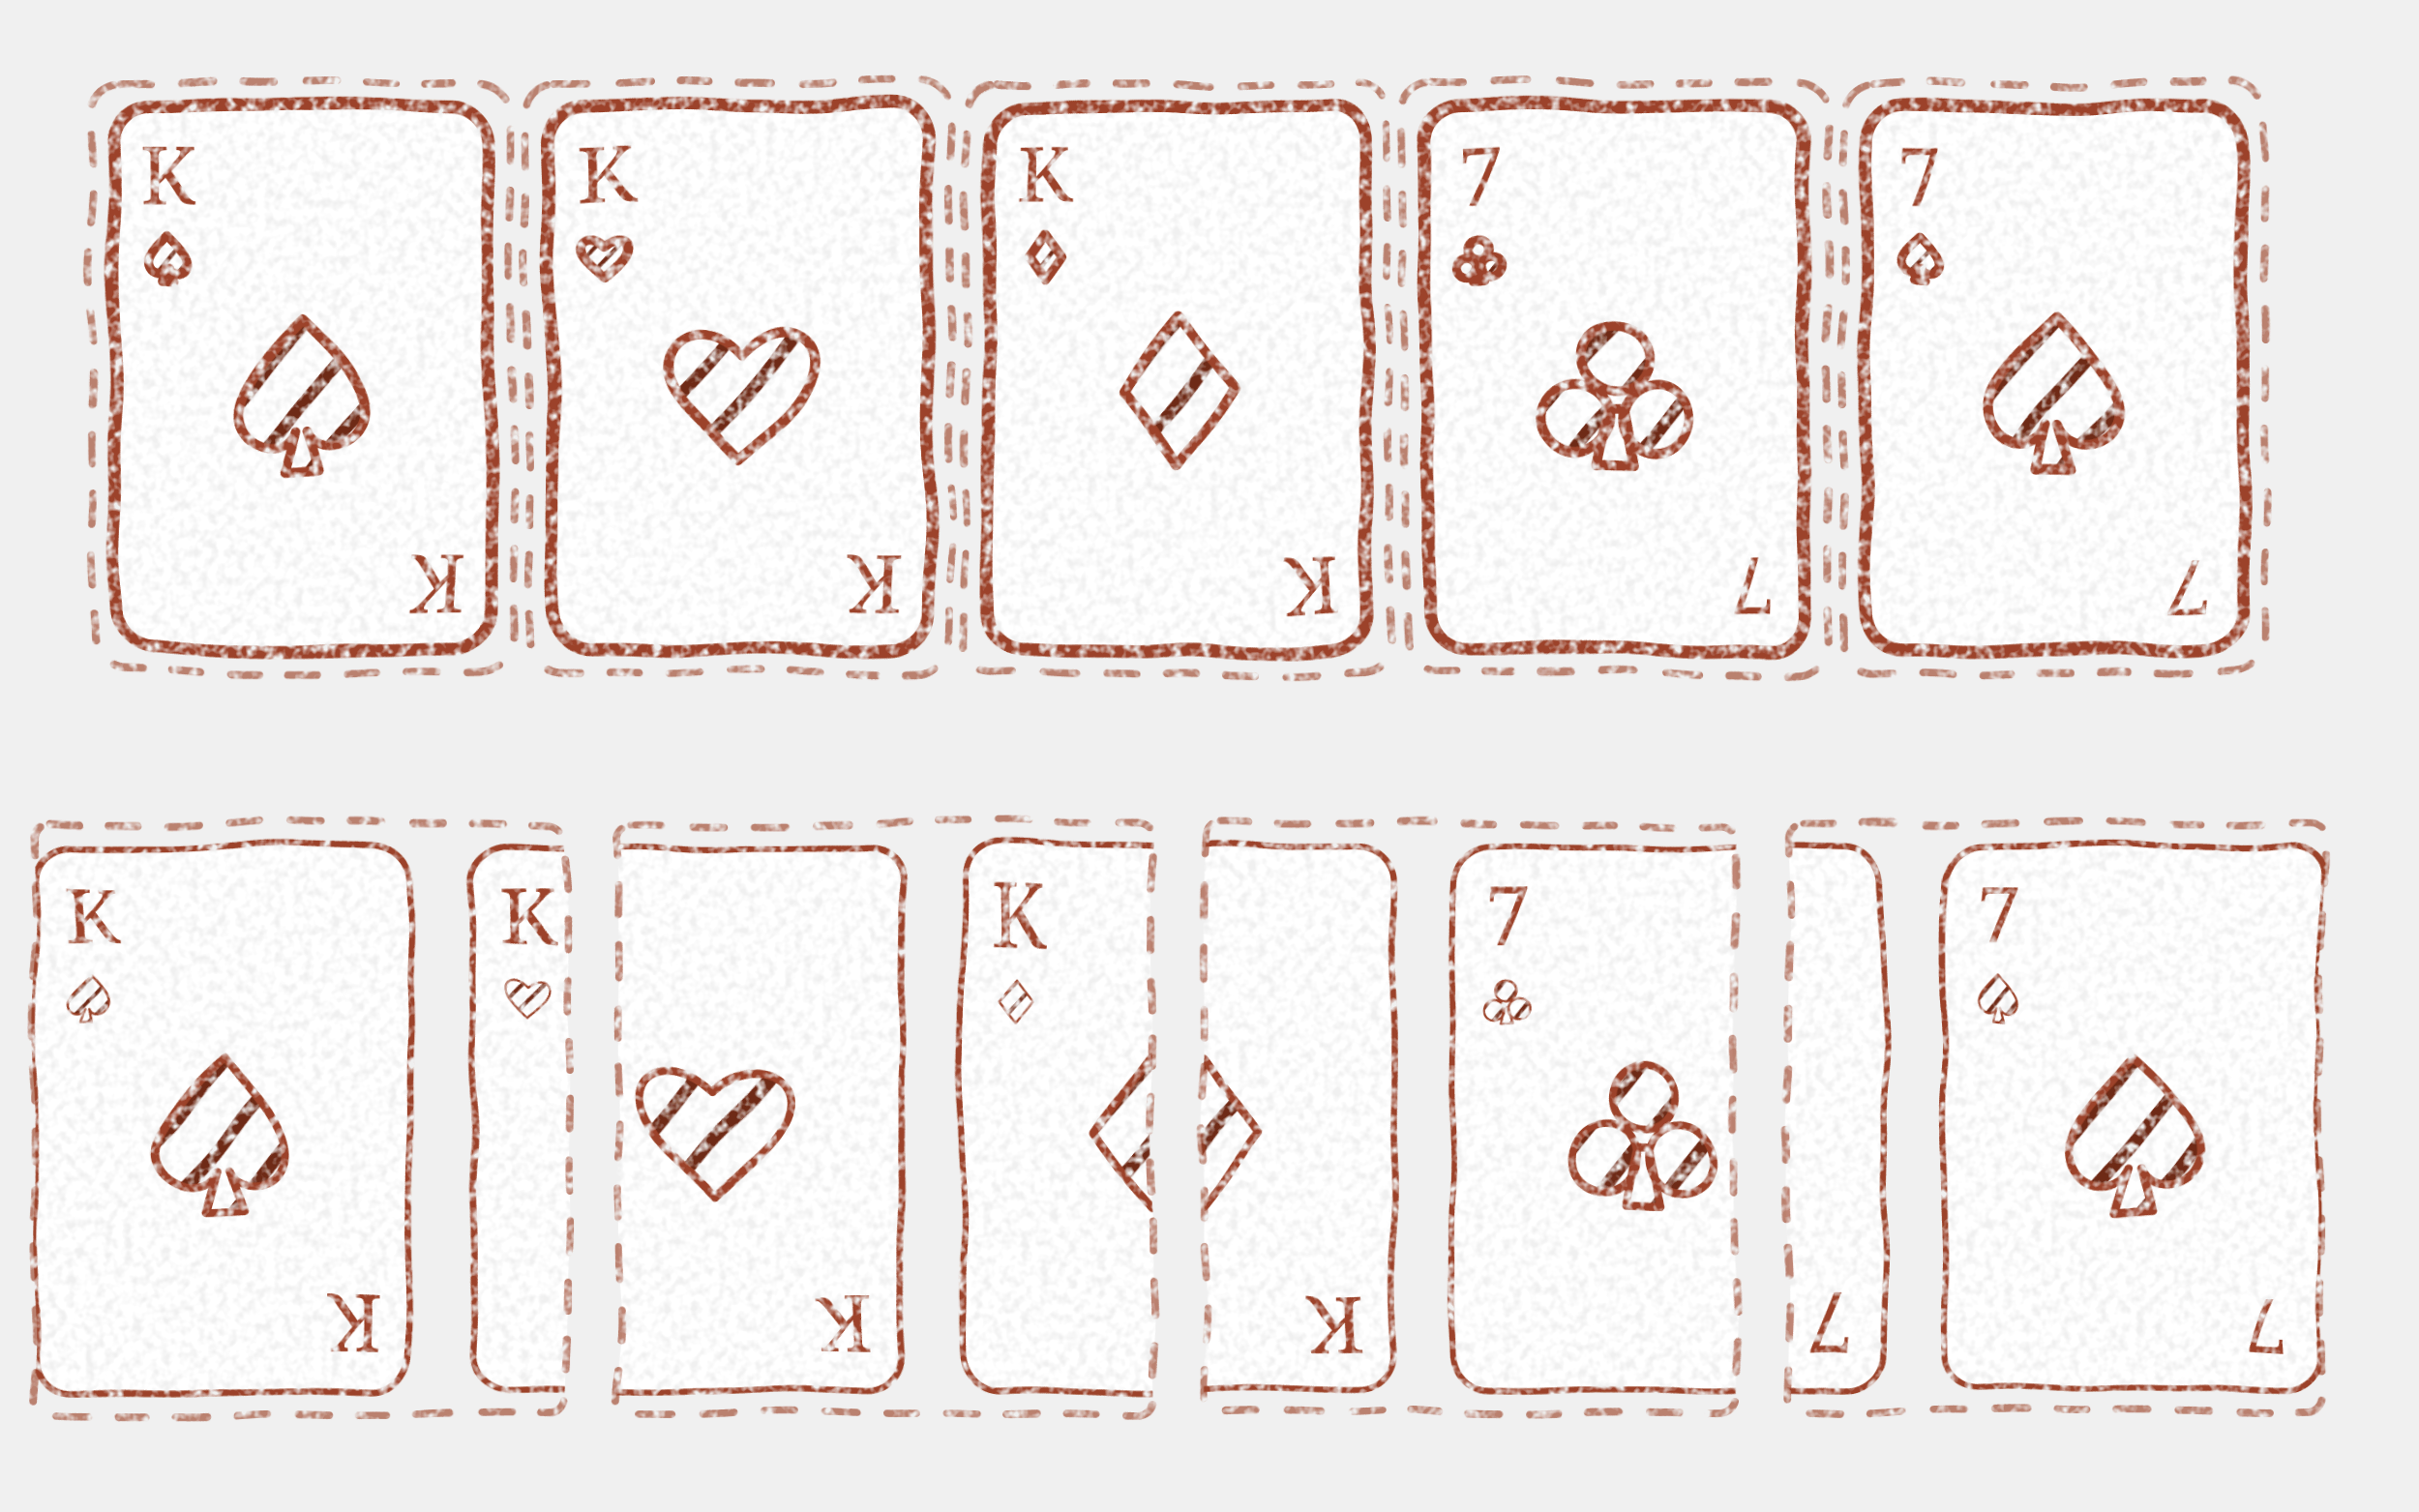
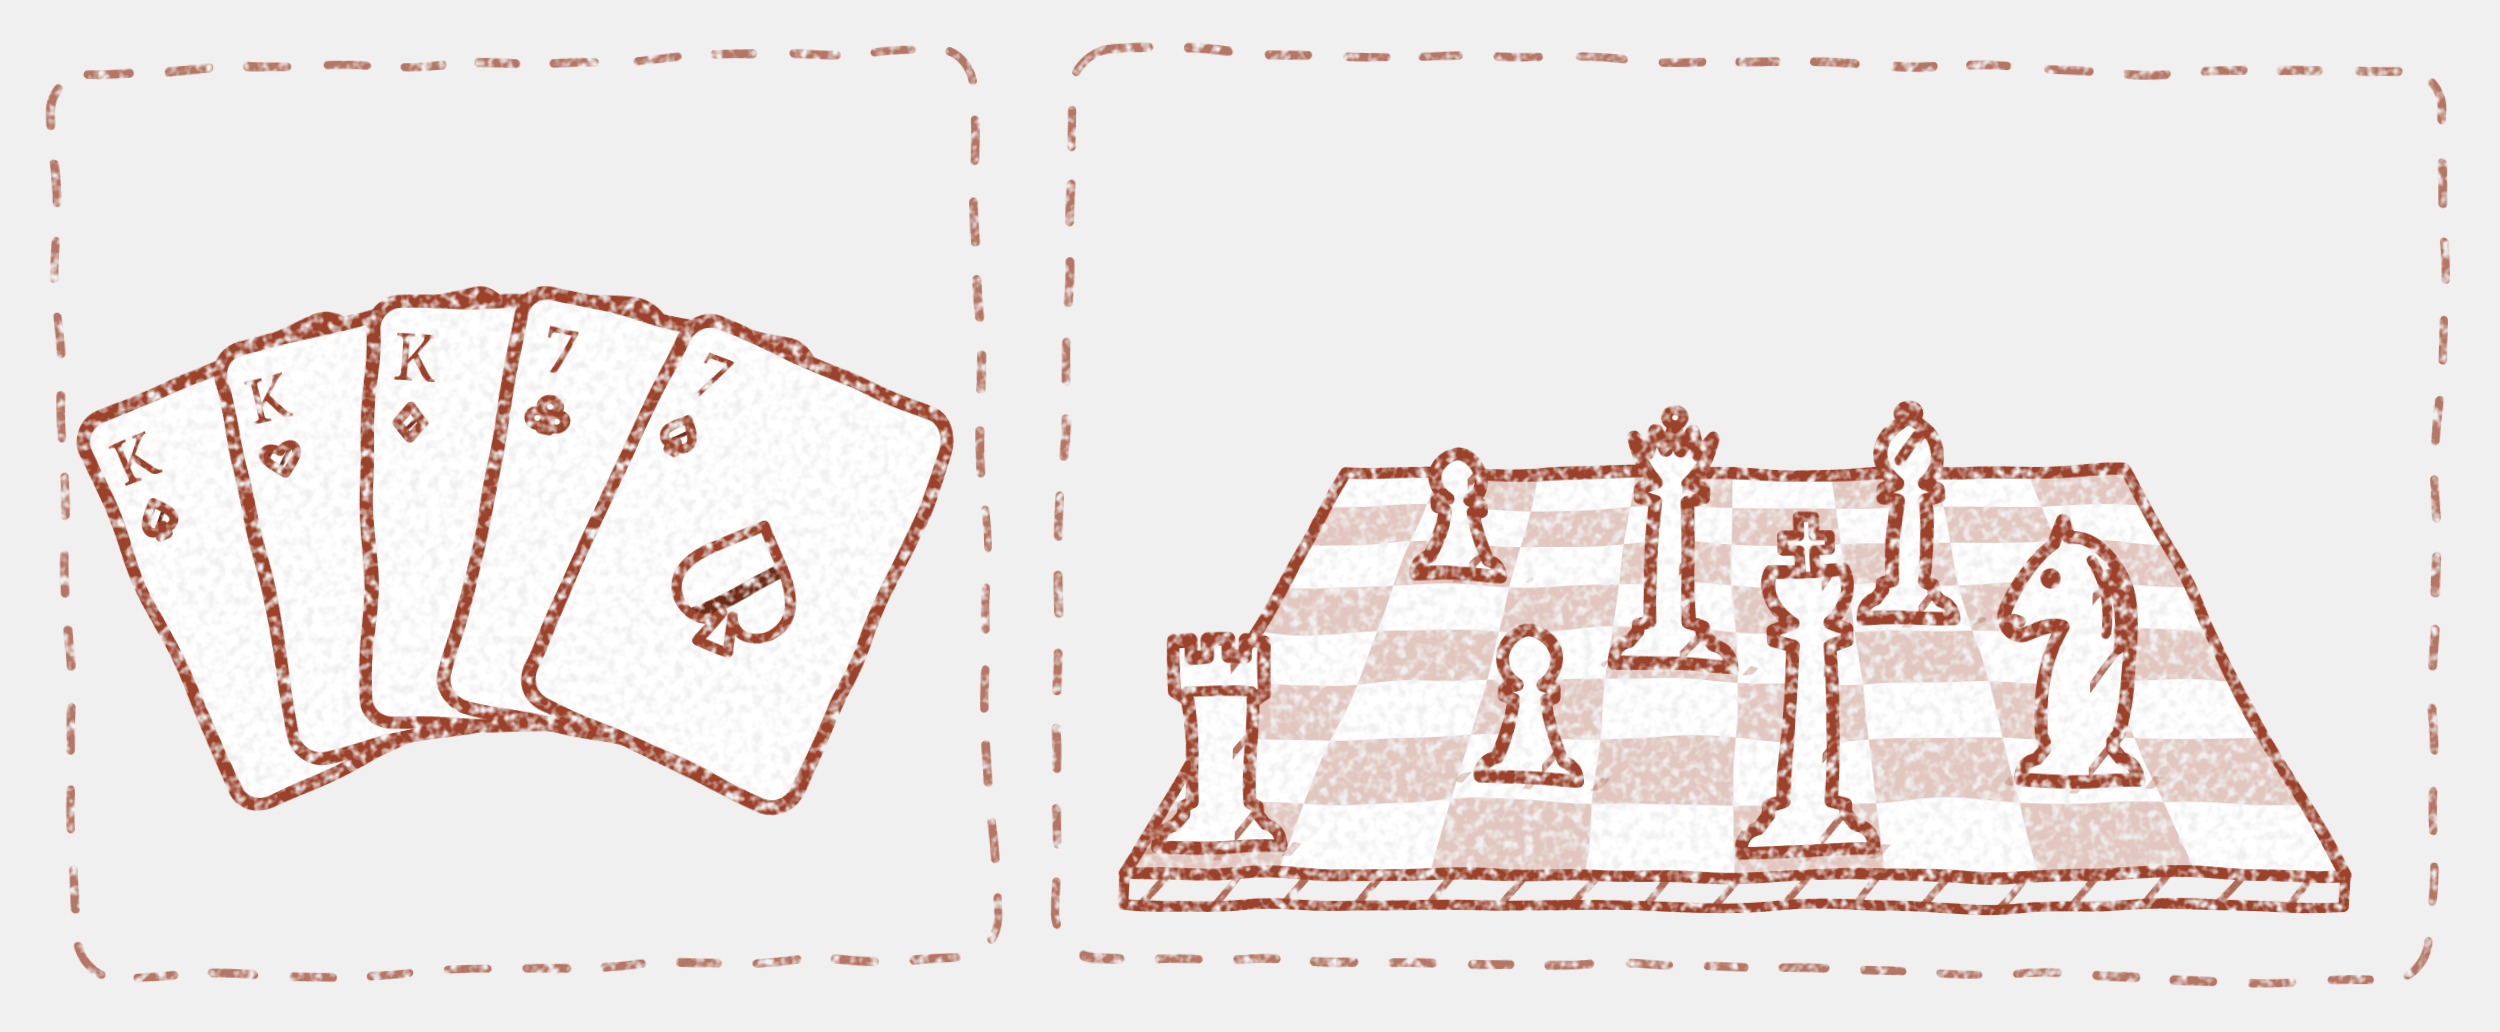
- <svg xmlns="http://www.w3.org/2000/svg" viewBox="0 0 320 200" role="img" aria-label="Sketch of a poker hand cut into chunks two ways: one card per piece, and in equal widths that cut through the cards">
+ <svg xmlns="http://www.w3.org/2000/svg" viewBox="0 0 320 132" role="img" aria-label="Sketch of two separate pieces: a poker hand, and chess pieces on a board">
  <style>.ink path, .ink rect, .ink ellipse, .ink polygon, .ink circle { vector-effect: non-scaling-stroke; }</style>
  <defs>
    <filter id="crayon" x="-5%" y="-5%" width="110%" height="110%">
      <feTurbulence type="fractalNoise" baseFrequency="0.05" numOctaves="2" seed="4" result="wob" />
      <feDisplacementMap in="SourceGraphic" in2="wob" scale="2.2" xChannelSelector="R" yChannelSelector="G" result="moved" />
      <feTurbulence type="fractalNoise" baseFrequency="0.8" numOctaves="2" seed="9" result="grain" />
      <feColorMatrix in="grain" type="matrix" values="0 0 0 0 0  0 0 0 0 0  0 0 0 0 0  -3 0 0 0 2.3" result="tooth" />
      <feComposite in="moved" in2="tooth" operator="in" />
    </filter>
-     <pattern id="h-tight-48" width="4" height="4" patternUnits="userSpaceOnUse" patternTransform="rotate(40) scale(2.0833)">
+     <pattern id="h-tight-36" width="4" height="4" patternUnits="userSpaceOnUse" patternTransform="rotate(40) scale(2.7778)">
      <line x1="0" y1="0" x2="0" y2="4" stroke="#6e2a17" stroke-width="2.0" opacity="1.0" />
    </pattern>
-     <g id="row">
-       <g transform="translate(15.0 0) scale(0.48)">
-         <rect x="0" y="0" width="104" height="150" rx="10" fill="#fff" stroke-width="1.7" />
-         <text x="15" y="27" text-anchor="middle" font-family="Georgia, serif" font-size="22" fill="#9c4329" stroke="none">K</text>
-         <path d="M0 -12 C -9 -3, -13 2, -9 7 C -6 10, -2 9, -1 6 L -3 13 L 3 13 L 1 6 C 2 9, 6 10, 9 7 C 13 2, 9 -3, 0 -12 Z" transform="translate(15 42) scale(0.5)" fill="url(#h-tight-48)" stroke-width="1.2" />
-         <path d="M0 -12 C -9 -3, -13 2, -9 7 C -6 10, -2 9, -1 6 L -3 13 L 3 13 L 1 6 C 2 9, 6 10, 9 7 C 13 2, 9 -3, 0 -12 Z" transform="translate(52.0 79.0) scale(1.7)" fill="url(#h-tight-48)" stroke-width="1.3" />
-         <text x="89" y="138" text-anchor="middle" font-family="Georgia, serif" font-size="22" fill="#9c4329" stroke="none" transform="rotate(180 89 131)">K</text>
+     <pattern id="h-light-66" width="7" height="7" patternUnits="userSpaceOnUse" patternTransform="rotate(40) scale(1.5152)">
+       <line x1="0" y1="0" x2="0" y2="7" stroke="#9c4329" stroke-width="1.8" opacity="0.75" />
+     </pattern>
+     <pattern id="h-light-20" width="7" height="7" patternUnits="userSpaceOnUse" patternTransform="rotate(40) scale(4.9991)">
+       <line x1="0" y1="0" x2="0" y2="7" stroke="#9c4329" stroke-width="1.8" opacity="0.75" />
+     </pattern>
+     <pattern id="h-cross-20" width="7" height="7" patternUnits="userSpaceOnUse" patternTransform="rotate(-35) scale(4.9991)">
+       <line x1="0" y1="0" x2="0" y2="7" stroke="#9c4329" stroke-width="1.6" opacity="0.6" />
+     </pattern>
+     <pattern id="h-light-21" width="7" height="7" patternUnits="userSpaceOnUse" patternTransform="rotate(40) scale(4.7484)">
+       <line x1="0" y1="0" x2="0" y2="7" stroke="#9c4329" stroke-width="1.8" opacity="0.75" />
+     </pattern>
+     <pattern id="h-cross-21" width="7" height="7" patternUnits="userSpaceOnUse" patternTransform="rotate(-35) scale(4.7484)">
+       <line x1="0" y1="0" x2="0" y2="7" stroke="#9c4329" stroke-width="1.6" opacity="0.6" />
+     </pattern>
+     <pattern id="h-light-22" width="7" height="7" patternUnits="userSpaceOnUse" patternTransform="rotate(40) scale(4.4977)">
+       <line x1="0" y1="0" x2="0" y2="7" stroke="#9c4329" stroke-width="1.8" opacity="0.75" />
+     </pattern>
+     <pattern id="h-cross-22" width="7" height="7" patternUnits="userSpaceOnUse" patternTransform="rotate(-35) scale(4.4977)">
+       <line x1="0" y1="0" x2="0" y2="7" stroke="#9c4329" stroke-width="1.6" opacity="0.6" />
+     </pattern>
+     <pattern id="h-light-25" width="7" height="7" patternUnits="userSpaceOnUse" patternTransform="rotate(40) scale(3.9967)">
+       <line x1="0" y1="0" x2="0" y2="7" stroke="#9c4329" stroke-width="1.8" opacity="0.75" />
+     </pattern>
+     <pattern id="h-cross-25" width="7" height="7" patternUnits="userSpaceOnUse" patternTransform="rotate(-35) scale(3.9967)">
+       <line x1="0" y1="0" x2="0" y2="7" stroke="#9c4329" stroke-width="1.6" opacity="0.6" />
+     </pattern>
+     <pattern id="h-light-27" width="7" height="7" patternUnits="userSpaceOnUse" patternTransform="rotate(40) scale(3.7464)">
+       <line x1="0" y1="0" x2="0" y2="7" stroke="#9c4329" stroke-width="1.8" opacity="0.75" />
+     </pattern>
+     <pattern id="h-cross-27" width="7" height="7" patternUnits="userSpaceOnUse" patternTransform="rotate(-35) scale(3.7464)">
+       <line x1="0" y1="0" x2="0" y2="7" stroke="#9c4329" stroke-width="1.6" opacity="0.6" />
+     </pattern>
+   </defs>
+   <g class="ink" filter="url(#crayon)" fill="none" stroke="#9c4329" stroke-linecap="round" stroke-linejoin="round">
+     <g transform="translate(66 136) scale(0.36)">
+       <g transform="rotate(-24.0)">
+         <rect x="-52.0" y="-270" width="104" height="150" rx="10" fill="#fff" stroke-width="1.7" />
+         <text x="-37.0" y="-243" text-anchor="middle" font-family="Georgia, serif" font-size="22" fill="#9c4329" stroke="none">K</text>
+         <path d="M0 -12 C -9 -3, -13 2, -9 7 C -6 10, -2 9, -1 6 L -3 13 L 3 13 L 1 6 C 2 9, 6 10, 9 7 C 13 2, 9 -3, 0 -12 Z" transform="translate(-37.0 -228) scale(0.5)" fill="url(#h-tight-36)" stroke-width="1.2" />
+         <path d="M47.0 -262 L47.0 -128" stroke="#9c4329" stroke-width="3" opacity="0.18" />
      </g>
-       <g transform="translate(72.92 0) scale(0.48)">
-         <rect x="0" y="0" width="104" height="150" rx="10" fill="#fff" stroke-width="1.7" />
-         <text x="15" y="27" text-anchor="middle" font-family="Georgia, serif" font-size="22" fill="#9c4329" stroke="none">K</text>
-         <path d="M0 11 C -6 5, -12 0, -12 -5 C -12 -10, -6 -12, 0 -6 C 6 -12, 12 -10, 12 -5 C 12 0, 6 5, 0 11 Z" transform="translate(15 42) scale(0.5)" fill="url(#h-tight-48)" stroke-width="1.2" />
-         <path d="M0 11 C -6 5, -12 0, -12 -5 C -12 -10, -6 -12, 0 -6 C 6 -12, 12 -10, 12 -5 C 12 0, 6 5, 0 11 Z" transform="translate(52.0 79.0) scale(1.7)" fill="url(#h-tight-48)" stroke-width="1.3" />
-         <text x="89" y="138" text-anchor="middle" font-family="Georgia, serif" font-size="22" fill="#9c4329" stroke="none" transform="rotate(180 89 131)">K</text>
+       <g transform="rotate(-12.0)">
+         <rect x="-52.0" y="-270" width="104" height="150" rx="10" fill="#fff" stroke-width="1.7" />
+         <text x="-37.0" y="-243" text-anchor="middle" font-family="Georgia, serif" font-size="22" fill="#9c4329" stroke="none">K</text>
+         <path d="M0 11 C -6 5, -12 0, -12 -5 C -12 -10, -6 -12, 0 -6 C 6 -12, 12 -10, 12 -5 C 12 0, 6 5, 0 11 Z" transform="translate(-37.0 -228) scale(0.5)" fill="url(#h-tight-36)" stroke-width="1.2" />
+         <path d="M47.0 -262 L47.0 -128" stroke="#9c4329" stroke-width="3" opacity="0.18" />
      </g>
-       <g transform="translate(130.84 0) scale(0.48)">
-         <rect x="0" y="0" width="104" height="150" rx="10" fill="#fff" stroke-width="1.7" />
-         <text x="15" y="27" text-anchor="middle" font-family="Georgia, serif" font-size="22" fill="#9c4329" stroke="none">K</text>
-         <path d="M0 -12 L 9 0 L 0 12 L -9 0 Z" transform="translate(15 42) scale(0.5)" fill="url(#h-tight-48)" stroke-width="1.2" />
-         <path d="M0 -12 L 9 0 L 0 12 L -9 0 Z" transform="translate(52.0 79.0) scale(1.7)" fill="url(#h-tight-48)" stroke-width="1.3" />
-         <text x="89" y="138" text-anchor="middle" font-family="Georgia, serif" font-size="22" fill="#9c4329" stroke="none" transform="rotate(180 89 131)">K</text>
+       <g transform="rotate(0.0)">
+         <rect x="-52.0" y="-270" width="104" height="150" rx="10" fill="#fff" stroke-width="1.7" />
+         <text x="-37.0" y="-243" text-anchor="middle" font-family="Georgia, serif" font-size="22" fill="#9c4329" stroke="none">K</text>
+         <path d="M0 -12 L 9 0 L 0 12 L -9 0 Z" transform="translate(-37.0 -228) scale(0.5)" fill="url(#h-tight-36)" stroke-width="1.2" />
+         <path d="M47.0 -262 L47.0 -128" stroke="#9c4329" stroke-width="3" opacity="0.18" />
      </g>
-       <g transform="translate(188.76 0) scale(0.48)">
-         <rect x="0" y="0" width="104" height="150" rx="10" fill="#fff" stroke-width="1.7" />
-         <text x="15" y="27" text-anchor="middle" font-family="Georgia, serif" font-size="22" fill="#9c4329" stroke="none">7</text>
-         <path d="M-1 3 L -3 12 L 3 12 L 1 3 Z M0 -11 a5.5 5.5 0 1 0 0.01 0 Z M-6.5 -1 a5.5 5.5 0 1 0 0.01 0 Z M6.5 -1 a5.5 5.5 0 1 0 0.01 0 Z" transform="translate(15 42) scale(0.5)" fill="url(#h-tight-48)" stroke-width="1.2" />
-         <path d="M-1 3 L -3 12 L 3 12 L 1 3 Z M0 -11 a5.5 5.5 0 1 0 0.01 0 Z M-6.5 -1 a5.5 5.5 0 1 0 0.01 0 Z M6.5 -1 a5.5 5.5 0 1 0 0.01 0 Z" transform="translate(52.0 79.0) scale(1.7)" fill="url(#h-tight-48)" stroke-width="1.3" />
-         <text x="89" y="138" text-anchor="middle" font-family="Georgia, serif" font-size="22" fill="#9c4329" stroke="none" transform="rotate(180 89 131)">7</text>
+       <g transform="rotate(12.0)">
+         <rect x="-52.0" y="-270" width="104" height="150" rx="10" fill="#fff" stroke-width="1.7" />
+         <text x="-37.0" y="-243" text-anchor="middle" font-family="Georgia, serif" font-size="22" fill="#9c4329" stroke="none">7</text>
+         <path d="M-1 3 L -3 12 L 3 12 L 1 3 Z M0 -11 a5.5 5.5 0 1 0 0.01 0 Z M-6.5 -1 a5.5 5.5 0 1 0 0.01 0 Z M6.5 -1 a5.5 5.5 0 1 0 0.01 0 Z" transform="translate(-37.0 -228) scale(0.5)" fill="url(#h-tight-36)" stroke-width="1.2" />
+         <path d="M47.0 -262 L47.0 -128" stroke="#9c4329" stroke-width="3" opacity="0.18" />
      </g>
-       <g transform="translate(246.68 0) scale(0.48)">
-         <rect x="0" y="0" width="104" height="150" rx="10" fill="#fff" stroke-width="1.7" />
-         <text x="15" y="27" text-anchor="middle" font-family="Georgia, serif" font-size="22" fill="#9c4329" stroke="none">7</text>
-         <path d="M0 -12 C -9 -3, -13 2, -9 7 C -6 10, -2 9, -1 6 L -3 13 L 3 13 L 1 6 C 2 9, 6 10, 9 7 C 13 2, 9 -3, 0 -12 Z" transform="translate(15 42) scale(0.5)" fill="url(#h-tight-48)" stroke-width="1.2" />
-         <path d="M0 -12 C -9 -3, -13 2, -9 7 C -6 10, -2 9, -1 6 L -3 13 L 3 13 L 1 6 C 2 9, 6 10, 9 7 C 13 2, 9 -3, 0 -12 Z" transform="translate(52.0 79.0) scale(1.7)" fill="url(#h-tight-48)" stroke-width="1.3" />
-         <text x="89" y="138" text-anchor="middle" font-family="Georgia, serif" font-size="22" fill="#9c4329" stroke="none" transform="rotate(180 89 131)">7</text>
+       <g transform="rotate(24.0)">
+         <rect x="-52.0" y="-270" width="104" height="150" rx="10" fill="#fff" stroke-width="1.7" />
+         <text x="-37.0" y="-243" text-anchor="middle" font-family="Georgia, serif" font-size="22" fill="#9c4329" stroke="none">7</text>
+         <path d="M0 -12 C -9 -3, -13 2, -9 7 C -6 10, -2 9, -1 6 L -3 13 L 3 13 L 1 6 C 2 9, 6 10, 9 7 C 13 2, 9 -3, 0 -12 Z" transform="translate(-37.0 -228) scale(0.5)" fill="url(#h-tight-36)" stroke-width="1.2" />
+         <path d="M0 -12 C -9 -3, -13 2, -9 7 C -6 10, -2 9, -1 6 L -3 13 L 3 13 L 1 6 C 2 9, 6 10, 9 7 C 13 2, 9 -3, 0 -12 Z" transform="translate(4 -189.0) scale(1.9)" fill="url(#h-tight-36)" stroke-width="1.3" />
      </g>
    </g>
-   </defs>
-   <g class="ink" filter="url(#crayon)" fill="none" stroke="#9c4329" stroke-linecap="round" stroke-linejoin="round">
-     <g transform="translate(15.0 14) scale(0.48)">
-       <rect x="0" y="0" width="104" height="150" rx="10" fill="#fff" stroke-width="1.7" />
-       <text x="15" y="27" text-anchor="middle" font-family="Georgia, serif" font-size="22" fill="#9c4329" stroke="none">K</text>
-       <path d="M0 -12 C -9 -3, -13 2, -9 7 C -6 10, -2 9, -1 6 L -3 13 L 3 13 L 1 6 C 2 9, 6 10, 9 7 C 13 2, 9 -3, 0 -12 Z" transform="translate(15 42) scale(0.5)" fill="url(#h-tight-48)" stroke-width="1.2" />
-       <path d="M0 -12 C -9 -3, -13 2, -9 7 C -6 10, -2 9, -1 6 L -3 13 L 3 13 L 1 6 C 2 9, 6 10, 9 7 C 13 2, 9 -3, 0 -12 Z" transform="translate(52.0 79.0) scale(1.7)" fill="url(#h-tight-48)" stroke-width="1.3" />
-       <text x="89" y="138" text-anchor="middle" font-family="Georgia, serif" font-size="22" fill="#9c4329" stroke="none" transform="rotate(180 89 131)">K</text>
+     <g transform="translate(222 112) scale(0.66)">
+       <path d="M-118 0 L-118 6 L118 6 L118 0" fill="url(#h-light-66)" stroke-width="1.3" />
+       <path d="M-118 0 L118 0 L76 -78 L-76 -78 Z" fill="#fff" stroke-width="1.5" />
+       <path d="M-118.0 -0.0 L-88.5 -0.0 L-82.8 -14.1 L-110.4 -14.1 Z M-59.0 -0.0 L-29.5 -0.0 L-27.6 -14.1 L-55.2 -14.1 Z M0.0 -0.0 L29.5 -0.0 L27.6 -14.1 L0.0 -14.1 Z M59.0 -0.0 L88.5 -0.0 L82.8 -14.1 L55.2 -14.1 Z M-82.8 -14.1 L-55.2 -14.1 L-51.8 -26.6 L-77.8 -26.6 Z M-27.6 -14.1 L0.0 -14.1 L0.0 -26.6 L-25.9 -26.6 Z M27.6 -14.1 L55.2 -14.1 L51.8 -26.6 L25.9 -26.6 Z M82.8 -14.1 L110.4 -14.1 L103.7 -26.6 L77.8 -26.6 Z M-103.7 -26.6 L-77.8 -26.6 L-73.3 -37.6 L-97.8 -37.6 Z M-51.8 -26.6 L-25.9 -26.6 L-24.4 -37.6 L-48.9 -37.6 Z M0.0 -26.6 L25.9 -26.6 L24.4 -37.6 L0.0 -37.6 Z M51.8 -26.6 L77.8 -26.6 L73.3 -37.6 L48.9 -37.6 Z M-73.3 -37.6 L-48.9 -37.6 L-46.2 -47.4 L-69.4 -47.4 Z M-24.4 -37.6 L0.0 -37.6 L0.0 -47.4 L-23.1 -47.4 Z M24.4 -37.6 L48.9 -37.6 L46.2 -47.4 L23.1 -47.4 Z M73.3 -37.6 L97.8 -37.6 L92.5 -47.4 L69.4 -47.4 Z M-92.5 -47.4 L-69.4 -47.4 L-65.8 -56.2 L-87.7 -56.2 Z M-46.2 -47.4 L-23.1 -47.4 L-21.9 -56.2 L-43.9 -56.2 Z M0.0 -47.4 L23.1 -47.4 L21.9 -56.2 L0.0 -56.2 Z M46.2 -47.4 L69.4 -47.4 L65.8 -56.2 L43.9 -56.2 Z M-65.8 -56.2 L-43.9 -56.2 L-41.7 -64.2 L-62.6 -64.2 Z M-21.9 -56.2 L0.0 -56.2 L0.0 -64.2 L-20.9 -64.2 Z M21.9 -56.2 L43.9 -56.2 L41.7 -64.2 L20.9 -64.2 Z M65.8 -56.2 L87.7 -56.2 L83.4 -64.2 L62.6 -64.2 Z M-83.4 -64.2 L-62.6 -64.2 L-59.7 -71.4 L-79.5 -71.4 Z M-41.7 -64.2 L-20.9 -64.2 L-19.9 -71.4 L-39.8 -71.4 Z M0.0 -64.2 L20.9 -64.2 L19.9 -71.4 L0.0 -71.4 Z M41.7 -64.2 L62.6 -64.2 L59.7 -71.4 L39.8 -71.4 Z M-59.7 -71.4 L-39.8 -71.4 L-38.0 -78.0 L-57.0 -78.0 Z M-19.9 -71.4 L0.0 -71.4 L0.0 -78.0 L-19.0 -78.0 Z M19.9 -71.4 L39.8 -71.4 L38.0 -78.0 L19.0 -78.0 Z M59.7 -71.4 L79.5 -71.4 L76.0 -78.0 L57.0 -78.0 Z" stroke="none" fill="#9c4329" fill-opacity="0.3" />
+       <g transform="translate(-53.5 -58.2) scale(0.303)">
+         <clipPath id="clip1">
+           <path d="M -26 0 L 26 0 C 26 -6, 22 -9, 18 -10 C 14 -18, 10 -30, 9 -40 L 14 -42 L 14 -46 L 7 -48 C 14 -52, 16 -60, 14 -66 C 11 -74, 4 -78, 0 -78 C -4 -78, -11 -74, -14 -66 C -16 -60, -14 -52, -7 -48 L -14 -46 L -14 -42 L -9 -40 C -10 -30, -14 -18, -18 -10 C -22 -9, -26 -6, -26 0 Z" />
+         </clipPath>
+         <ellipse cx="4" cy="1" rx="44" ry="5" fill="url(#h-light-20)" stroke="none" opacity="0.4" />
+         <path d="M -26 0 L 26 0 C 26 -6, 22 -9, 18 -10 C 14 -18, 10 -30, 9 -40 L 14 -42 L 14 -46 L 7 -48 C 14 -52, 16 -60, 14 -66 C 11 -74, 4 -78, 0 -78 C -4 -78, -11 -74, -14 -66 C -16 -60, -14 -52, -7 -48 L -14 -46 L -14 -42 L -9 -40 C -10 -30, -14 -18, -18 -10 C -22 -9, -26 -6, -26 0 Z" fill="#fff" stroke="none" />
+         <rect x="6" y="-170" width="40" height="175" fill="url(#h-light-20)" clip-path="url(#clip1)" stroke="none" />
+         <rect x="18" y="-170" width="30" height="175" fill="url(#h-cross-20)" clip-path="url(#clip1)" stroke="none" />
+         <path d="M -26 0 L 26 0 C 26 -6, 22 -9, 18 -10 C 14 -18, 10 -30, 9 -40 L 14 -42 L 14 -46 L 7 -48 C 14 -52, 16 -60, 14 -66 C 11 -74, 4 -78, 0 -78 C -4 -78, -11 -74, -14 -66 C -16 -60, -14 -52, -7 -48 L -14 -46 L -14 -42 L -9 -40 C -10 -30, -14 -18, -18 -10 C -22 -9, -26 -6, -26 0 Z" stroke-width="1.7" />
+       </g>
+       <g transform="translate(33.8 -49.8) scale(0.319)">
+         <clipPath id="clip2">
+           <path d="M -28 0 L 28 0 C 28 -7, 24 -10, 20 -11 L 16 -16 L 16 -20 L 10 -22 C 11 -45, 9 -62, 8 -72 L 16 -74 L 16 -79 L 8 -82 C 18 -90, 20 -102, 12 -112 C 8 -116, 4 -119, 2 -120 C 6 -122, 6 -128, 0 -128 C -6 -128, -6 -122, -2 -120 C -4 -119, -8 -116, -12 -112 C -20 -102, -18 -90, -8 -82 L -16 -79 L -16 -74 L -8 -72 C -9 -62, -11 -45, -10 -22 L -16 -20 L -16 -16 L -20 -11 C -24 -10, -28 -7, -28 0 Z" />
+         </clipPath>
+         <ellipse cx="4" cy="1" rx="44" ry="5" fill="url(#h-light-21)" stroke="none" opacity="0.4" />
+         <path d="M -28 0 L 28 0 C 28 -7, 24 -10, 20 -11 L 16 -16 L 16 -20 L 10 -22 C 11 -45, 9 -62, 8 -72 L 16 -74 L 16 -79 L 8 -82 C 18 -90, 20 -102, 12 -112 C 8 -116, 4 -119, 2 -120 C 6 -122, 6 -128, 0 -128 C -6 -128, -6 -122, -2 -120 C -4 -119, -8 -116, -12 -112 C -20 -102, -18 -90, -8 -82 L -16 -79 L -16 -74 L -8 -72 C -9 -62, -11 -45, -10 -22 L -16 -20 L -16 -16 L -20 -11 C -24 -10, -28 -7, -28 0 Z" fill="#fff" stroke="none" />
+         <rect x="6" y="-170" width="40" height="175" fill="url(#h-light-21)" clip-path="url(#clip2)" stroke="none" />
+         <rect x="18" y="-170" width="30" height="175" fill="url(#h-cross-21)" clip-path="url(#clip2)" stroke="none" />
+         <path d="M -28 0 L 28 0 C 28 -7, 24 -10, 20 -11 L 16 -16 L 16 -20 L 10 -22 C 11 -45, 9 -62, 8 -72 L 16 -74 L 16 -79 L 8 -82 C 18 -90, 20 -102, 12 -112 C 8 -116, 4 -119, 2 -120 C 6 -122, 6 -128, 0 -128 C -6 -128, -6 -122, -2 -120 C -4 -119, -8 -116, -12 -112 C -20 -102, -18 -90, -8 -82 L -16 -79 L -16 -74 L -8 -72 C -9 -62, -11 -45, -10 -22 L -16 -20 L -16 -16 L -20 -11 C -24 -10, -28 -7, -28 0 Z" stroke-width="1.7" />
+         <path d="M 5 -110 L -6 -95" stroke-width="1.3" fill="none" />
+       </g>
+       <g transform="translate(-11.9 -40.5) scale(0.337)">
+         <clipPath id="clip3">
+           <path d="M -32 0 L 32 0 C 32 -8, 28 -11, 23 -12 L 18 -18 L 18 -22 L 11 -24 C 12 -55, 10 -80, 9 -94 L 18 -97 L 18 -102 L 9 -105 C 16 -112, 20 -120, 22 -130 L 14 -121 L 10 -134 L 4 -123 L 0 -137 L -4 -123 L -10 -134 L -14 -121 L -22 -130 C -20 -120, -16 -112, -9 -105 L -18 -102 L -18 -97 L -9 -94 C -10 -80, -12 -55, -11 -24 L -18 -22 L -18 -18 L -23 -12 C -28 -11, -32 -8, -32 0 Z" />
+         </clipPath>
+         <ellipse cx="4" cy="1" rx="44" ry="5" fill="url(#h-light-22)" stroke="none" opacity="0.4" />
+         <path d="M -32 0 L 32 0 C 32 -8, 28 -11, 23 -12 L 18 -18 L 18 -22 L 11 -24 C 12 -55, 10 -80, 9 -94 L 18 -97 L 18 -102 L 9 -105 C 16 -112, 20 -120, 22 -130 L 14 -121 L 10 -134 L 4 -123 L 0 -137 L -4 -123 L -10 -134 L -14 -121 L -22 -130 C -20 -120, -16 -112, -9 -105 L -18 -102 L -18 -97 L -9 -94 C -10 -80, -12 -55, -11 -24 L -18 -22 L -18 -18 L -23 -12 C -28 -11, -32 -8, -32 0 Z" fill="#fff" stroke="none" />
+         <rect x="6" y="-170" width="40" height="175" fill="url(#h-light-22)" clip-path="url(#clip3)" stroke="none" />
+         <rect x="18" y="-170" width="30" height="175" fill="url(#h-cross-22)" clip-path="url(#clip3)" stroke="none" />
+         <path d="M -32 0 L 32 0 C 32 -8, 28 -11, 23 -12 L 18 -18 L 18 -22 L 11 -24 C 12 -55, 10 -80, 9 -94 L 18 -97 L 18 -102 L 9 -105 C 16 -112, 20 -120, 22 -130 L 14 -121 L 10 -134 L 4 -123 L 0 -137 L -4 -123 L -10 -134 L -14 -121 L -22 -130 C -20 -120, -16 -112, -9 -105 L -18 -102 L -18 -97 L -9 -94 C -10 -80, -12 -55, -11 -24 L -18 -22 L -18 -18 L -23 -12 C -28 -11, -32 -8, -32 0 Z" stroke-width="1.7" />
+         <path d="M 0 -137 m -4.5 -5 a 4.5 4.5 0 1 0 9 0 a 4.5 4.5 0 1 0 -9 0" stroke-width="1.3" fill="#fff" />
+       </g>
+       <g transform="translate(-40.1 -18.4) scale(0.379)">
+         <clipPath id="clip4">
+           <path d="M -26 0 L 26 0 C 26 -6, 22 -9, 18 -10 C 14 -18, 10 -30, 9 -40 L 14 -42 L 14 -46 L 7 -48 C 14 -52, 16 -60, 14 -66 C 11 -74, 4 -78, 0 -78 C -4 -78, -11 -74, -14 -66 C -16 -60, -14 -52, -7 -48 L -14 -46 L -14 -42 L -9 -40 C -10 -30, -14 -18, -18 -10 C -22 -9, -26 -6, -26 0 Z" />
+         </clipPath>
+         <ellipse cx="4" cy="1" rx="44" ry="5" fill="url(#h-light-25)" stroke="none" opacity="0.4" />
+         <path d="M -26 0 L 26 0 C 26 -6, 22 -9, 18 -10 C 14 -18, 10 -30, 9 -40 L 14 -42 L 14 -46 L 7 -48 C 14 -52, 16 -60, 14 -66 C 11 -74, 4 -78, 0 -78 C -4 -78, -11 -74, -14 -66 C -16 -60, -14 -52, -7 -48 L -14 -46 L -14 -42 L -9 -40 C -10 -30, -14 -18, -18 -10 C -22 -9, -26 -6, -26 0 Z" fill="#fff" stroke="none" />
+         <rect x="6" y="-170" width="40" height="175" fill="url(#h-light-25)" clip-path="url(#clip4)" stroke="none" />
+         <rect x="18" y="-170" width="30" height="175" fill="url(#h-cross-25)" clip-path="url(#clip4)" stroke="none" />
+         <path d="M -26 0 L 26 0 C 26 -6, 22 -9, 18 -10 C 14 -18, 10 -30, 9 -40 L 14 -42 L 14 -46 L 7 -48 C 14 -52, 16 -60, 14 -66 C 11 -74, 4 -78, 0 -78 C -4 -78, -11 -74, -14 -66 C -16 -60, -14 -52, -7 -48 L -14 -46 L -14 -42 L -9 -40 C -10 -30, -14 -18, -18 -10 C -22 -9, -26 -6, -26 0 Z" stroke-width="1.7" />
+       </g>
+       <g transform="translate(66.9 -18.4) scale(0.379)">
+         <clipPath id="clip5">
+           <path d="M -30 0 L 30 0 C 30 -7, 26 -10, 22 -11 L 18 -16 L 18 -20 L 21 -24 C 27 -50, 30 -80, 22 -100 C 16 -114, 5 -123, -5 -122 L -8 -132 L -13 -119 C -23 -113, -32 -99, -37 -87 C -40 -80, -35 -73, -28 -75 C -22 -77, -15 -80, -9 -78 C -17 -66, -23 -46, -20 -24 L -18 -20 L -18 -16 L -22 -11 C -26 -10, -30 -7, -30 0 Z" />
+         </clipPath>
+         <ellipse cx="4" cy="1" rx="44" ry="5" fill="url(#h-light-25)" stroke="none" opacity="0.4" />
+         <path d="M -30 0 L 30 0 C 30 -7, 26 -10, 22 -11 L 18 -16 L 18 -20 L 21 -24 C 27 -50, 30 -80, 22 -100 C 16 -114, 5 -123, -5 -122 L -8 -132 L -13 -119 C -23 -113, -32 -99, -37 -87 C -40 -80, -35 -73, -28 -75 C -22 -77, -15 -80, -9 -78 C -17 -66, -23 -46, -20 -24 L -18 -20 L -18 -16 L -22 -11 C -26 -10, -30 -7, -30 0 Z" fill="#fff" stroke="none" />
+         <rect x="6" y="-170" width="40" height="175" fill="url(#h-light-25)" clip-path="url(#clip5)" stroke="none" />
+         <rect x="18" y="-170" width="30" height="175" fill="url(#h-cross-25)" clip-path="url(#clip5)" stroke="none" />
+         <path d="M -30 0 L 30 0 C 30 -7, 26 -10, 22 -11 L 18 -16 L 18 -20 L 21 -24 C 27 -50, 30 -80, 22 -100 C 16 -114, 5 -123, -5 -122 L -8 -132 L -13 -119 C -23 -113, -32 -99, -37 -87 C -40 -80, -35 -73, -28 -75 C -22 -77, -15 -80, -9 -78 C -17 -66, -23 -46, -20 -24 L -18 -20 L -18 -16 L -22 -11 C -26 -10, -30 -7, -30 0 Z" stroke-width="1.7" />
+         <path d="M 14 -104 C 20 -92, 22 -80, 21 -66 M 6 -110 C 13 -98, 15 -86, 14 -74 M -15 -101 m -2.5 0 a 2.5 2.5 0 1 0 5 0 a 2.5 2.5 0 1 0 -5 0 M -33 -82 l 3 1" stroke-width="1.3" fill="none" />
+       </g>
+       <g transform="translate(-99.9 -5.1) scale(0.404)">
+         <clipPath id="clip6">
+           <path d="M -30 0 L 30 0 C 30 -7, 26 -10, 22 -11 L 18 -16 L 18 -20 L 14 -22 L 16 -72 L 22 -76 L 22 -100 L 13 -100 L 13 -92 L 5 -92 L 5 -100 L -5 -100 L -5 -92 L -13 -92 L -13 -100 L -22 -100 L -22 -76 L -16 -72 L -14 -22 L -18 -20 L -18 -16 L -22 -11 C -26 -10, -30 -7, -30 0 Z" />
+         </clipPath>
+         <ellipse cx="4" cy="1" rx="44" ry="5" fill="url(#h-light-27)" stroke="none" opacity="0.4" />
+         <path d="M -30 0 L 30 0 C 30 -7, 26 -10, 22 -11 L 18 -16 L 18 -20 L 14 -22 L 16 -72 L 22 -76 L 22 -100 L 13 -100 L 13 -92 L 5 -92 L 5 -100 L -5 -100 L -5 -92 L -13 -92 L -13 -100 L -22 -100 L -22 -76 L -16 -72 L -14 -22 L -18 -20 L -18 -16 L -22 -11 C -26 -10, -30 -7, -30 0 Z" fill="#fff" stroke="none" />
+         <rect x="6" y="-170" width="40" height="175" fill="url(#h-light-27)" clip-path="url(#clip6)" stroke="none" />
+         <rect x="18" y="-170" width="30" height="175" fill="url(#h-cross-27)" clip-path="url(#clip6)" stroke="none" />
+         <path d="M -30 0 L 30 0 C 30 -7, 26 -10, 22 -11 L 18 -16 L 18 -20 L 14 -22 L 16 -72 L 22 -76 L 22 -100 L 13 -100 L 13 -92 L 5 -92 L 5 -100 L -5 -100 L -5 -92 L -13 -92 L -13 -100 L -22 -100 L -22 -76 L -16 -72 L -14 -22 L -18 -20 L -18 -16 L -22 -11 C -26 -10, -30 -7, -30 0 Z" stroke-width="1.7" />
+         <path d="M -16 -76 L 16 -76" stroke-width="1.3" fill="none" />
+       </g>
+       <g transform="translate(14.3 -5.1) scale(0.404)">
+         <clipPath id="clip7">
+           <path d="M -32 0 L 32 0 C 32 -8, 28 -11, 23 -12 L 18 -18 L 18 -22 L 11 -24 C 12 -55, 10 -82, 9 -98 L 18 -101 L 18 -106 L 9 -109 C 18 -116, 21 -126, 17 -134 L -17 -134 C -21 -126, -18 -116, -9 -109 L -18 -106 L -18 -101 L -9 -98 C -10 -82, -12 -55, -11 -24 L -18 -22 L -18 -18 L -23 -12 C -28 -11, -32 -8, -32 0 Z" />
+         </clipPath>
+         <ellipse cx="4" cy="1" rx="44" ry="5" fill="url(#h-light-27)" stroke="none" opacity="0.4" />
+         <path d="M -32 0 L 32 0 C 32 -8, 28 -11, 23 -12 L 18 -18 L 18 -22 L 11 -24 C 12 -55, 10 -82, 9 -98 L 18 -101 L 18 -106 L 9 -109 C 18 -116, 21 -126, 17 -134 L -17 -134 C -21 -126, -18 -116, -9 -109 L -18 -106 L -18 -101 L -9 -98 C -10 -82, -12 -55, -11 -24 L -18 -22 L -18 -18 L -23 -12 C -28 -11, -32 -8, -32 0 Z" fill="#fff" stroke="none" />
+         <rect x="6" y="-170" width="40" height="175" fill="url(#h-light-27)" clip-path="url(#clip7)" stroke="none" />
+         <rect x="18" y="-170" width="30" height="175" fill="url(#h-cross-27)" clip-path="url(#clip7)" stroke="none" />
+         <path d="M -32 0 L 32 0 C 32 -8, 28 -11, 23 -12 L 18 -18 L 18 -22 L 11 -24 C 12 -55, 10 -82, 9 -98 L 18 -101 L 18 -106 L 9 -109 C 18 -116, 21 -126, 17 -134 L -17 -134 C -21 -126, -18 -116, -9 -109 L -18 -106 L -18 -101 L -9 -98 C -10 -82, -12 -55, -11 -24 L -18 -22 L -18 -18 L -23 -12 C -28 -11, -32 -8, -32 0 Z" stroke-width="1.7" />
+         <path d="M -3.5 -134 L -3.5 -144 L -11 -144 L -11 -151 L -3.5 -151 L -3.5 -160 L 3.5 -160 L 3.5 -151 L 11 -151 L 11 -144 L 3.5 -144 L 3.5 -134" stroke-width="1.3" fill="#fff" />
+       </g>
    </g>
-     <rect x="12.0" y="11" width="55.9" height="78.0" rx="4" stroke-width="1" stroke-dasharray="4 4" opacity="0.65" />
-     <g transform="translate(72.92 14) scale(0.48)">
-       <rect x="0" y="0" width="104" height="150" rx="10" fill="#fff" stroke-width="1.7" />
-       <text x="15" y="27" text-anchor="middle" font-family="Georgia, serif" font-size="22" fill="#9c4329" stroke="none">K</text>
-       <path d="M0 11 C -6 5, -12 0, -12 -5 C -12 -10, -6 -12, 0 -6 C 6 -12, 12 -10, 12 -5 C 12 0, 6 5, 0 11 Z" transform="translate(15 42) scale(0.5)" fill="url(#h-tight-48)" stroke-width="1.2" />
-       <path d="M0 11 C -6 5, -12 0, -12 -5 C -12 -10, -6 -12, 0 -6 C 6 -12, 12 -10, 12 -5 C 12 0, 6 5, 0 11 Z" transform="translate(52.0 79.0) scale(1.7)" fill="url(#h-tight-48)" stroke-width="1.3" />
-       <text x="89" y="138" text-anchor="middle" font-family="Georgia, serif" font-size="22" fill="#9c4329" stroke="none" transform="rotate(180 89 131)">K</text>
-     </g>
-     <rect x="69.9" y="11" width="55.9" height="78.0" rx="4" stroke-width="1" stroke-dasharray="4 4" opacity="0.65" />
-     <g transform="translate(130.84 14) scale(0.48)">
-       <rect x="0" y="0" width="104" height="150" rx="10" fill="#fff" stroke-width="1.7" />
-       <text x="15" y="27" text-anchor="middle" font-family="Georgia, serif" font-size="22" fill="#9c4329" stroke="none">K</text>
-       <path d="M0 -12 L 9 0 L 0 12 L -9 0 Z" transform="translate(15 42) scale(0.5)" fill="url(#h-tight-48)" stroke-width="1.2" />
-       <path d="M0 -12 L 9 0 L 0 12 L -9 0 Z" transform="translate(52.0 79.0) scale(1.7)" fill="url(#h-tight-48)" stroke-width="1.3" />
-       <text x="89" y="138" text-anchor="middle" font-family="Georgia, serif" font-size="22" fill="#9c4329" stroke="none" transform="rotate(180 89 131)">K</text>
-     </g>
-     <rect x="127.8" y="11" width="55.9" height="78.0" rx="4" stroke-width="1" stroke-dasharray="4 4" opacity="0.65" />
-     <g transform="translate(188.76 14) scale(0.48)">
-       <rect x="0" y="0" width="104" height="150" rx="10" fill="#fff" stroke-width="1.7" />
-       <text x="15" y="27" text-anchor="middle" font-family="Georgia, serif" font-size="22" fill="#9c4329" stroke="none">7</text>
-       <path d="M-1 3 L -3 12 L 3 12 L 1 3 Z M0 -11 a5.5 5.5 0 1 0 0.01 0 Z M-6.5 -1 a5.5 5.5 0 1 0 0.01 0 Z M6.5 -1 a5.5 5.5 0 1 0 0.01 0 Z" transform="translate(15 42) scale(0.5)" fill="url(#h-tight-48)" stroke-width="1.2" />
-       <path d="M-1 3 L -3 12 L 3 12 L 1 3 Z M0 -11 a5.5 5.5 0 1 0 0.01 0 Z M-6.5 -1 a5.5 5.5 0 1 0 0.01 0 Z M6.5 -1 a5.5 5.5 0 1 0 0.01 0 Z" transform="translate(52.0 79.0) scale(1.7)" fill="url(#h-tight-48)" stroke-width="1.3" />
-       <text x="89" y="138" text-anchor="middle" font-family="Georgia, serif" font-size="22" fill="#9c4329" stroke="none" transform="rotate(180 89 131)">7</text>
-     </g>
-     <rect x="185.8" y="11" width="55.9" height="78.0" rx="4" stroke-width="1" stroke-dasharray="4 4" opacity="0.65" />
-     <g transform="translate(246.68 14) scale(0.48)">
-       <rect x="0" y="0" width="104" height="150" rx="10" fill="#fff" stroke-width="1.7" />
-       <text x="15" y="27" text-anchor="middle" font-family="Georgia, serif" font-size="22" fill="#9c4329" stroke="none">7</text>
-       <path d="M0 -12 C -9 -3, -13 2, -9 7 C -6 10, -2 9, -1 6 L -3 13 L 3 13 L 1 6 C 2 9, 6 10, 9 7 C 13 2, 9 -3, 0 -12 Z" transform="translate(15 42) scale(0.5)" fill="url(#h-tight-48)" stroke-width="1.2" />
-       <path d="M0 -12 C -9 -3, -13 2, -9 7 C -6 10, -2 9, -1 6 L -3 13 L 3 13 L 1 6 C 2 9, 6 10, 9 7 C 13 2, 9 -3, 0 -12 Z" transform="translate(52.0 79.0) scale(1.7)" fill="url(#h-tight-48)" stroke-width="1.3" />
-       <text x="89" y="138" text-anchor="middle" font-family="Georgia, serif" font-size="22" fill="#9c4329" stroke="none" transform="rotate(180 89 131)">7</text>
-     </g>
-     <rect x="243.7" y="11" width="55.9" height="78.0" rx="4" stroke-width="1" stroke-dasharray="4 4" opacity="0.65" />
-     <clipPath id="cut1">
-       <rect x="15.0" y="-4" width="70.4" height="80.0" />
-     </clipPath>
-     <g transform="translate(-10.5 112)">
-       <use href="#row" clip-path="url(#cut1)" />
-       <rect x="15.0" y="-3" width="70.4" height="78.0" rx="2" stroke-width="1" stroke-dasharray="4 4" opacity="0.65" />
-     </g>
-     <clipPath id="cut2">
-       <rect x="85.4" y="-4" width="70.4" height="80.0" />
-     </clipPath>
-     <g transform="translate(-3.5 112)">
-       <use href="#row" clip-path="url(#cut2)" />
-       <rect x="85.4" y="-3" width="70.4" height="78.0" rx="2" stroke-width="1" stroke-dasharray="4 4" opacity="0.65" />
-     </g>
-     <clipPath id="cut3">
-       <rect x="155.8" y="-4" width="70.4" height="80.0" />
-     </clipPath>
-     <g transform="translate(3.5 112)">
-       <use href="#row" clip-path="url(#cut3)" />
-       <rect x="155.8" y="-3" width="70.4" height="78.0" rx="2" stroke-width="1" stroke-dasharray="4 4" opacity="0.65" />
-     </g>
-     <clipPath id="cut4">
-       <rect x="226.2" y="-4" width="70.4" height="80.0" />
-     </clipPath>
-     <g transform="translate(10.5 112)">
-       <use href="#row" clip-path="url(#cut4)" />
-       <rect x="226.2" y="-3" width="70.4" height="78.0" rx="2" stroke-width="1" stroke-dasharray="4 4" opacity="0.65" />
-     </g>
+     <rect x="8" y="8" width="118" height="116" rx="5" stroke-width="1.1" stroke-dasharray="5 5" opacity="0.7" transform="rotate(-1.5 67.0 66)" />
+     <rect x="136" y="8" width="176" height="116" rx="5" stroke-width="1.1" stroke-dasharray="5 5" opacity="0.7" transform="rotate(1.2 224.0 66)" />
  </g>
</svg>
